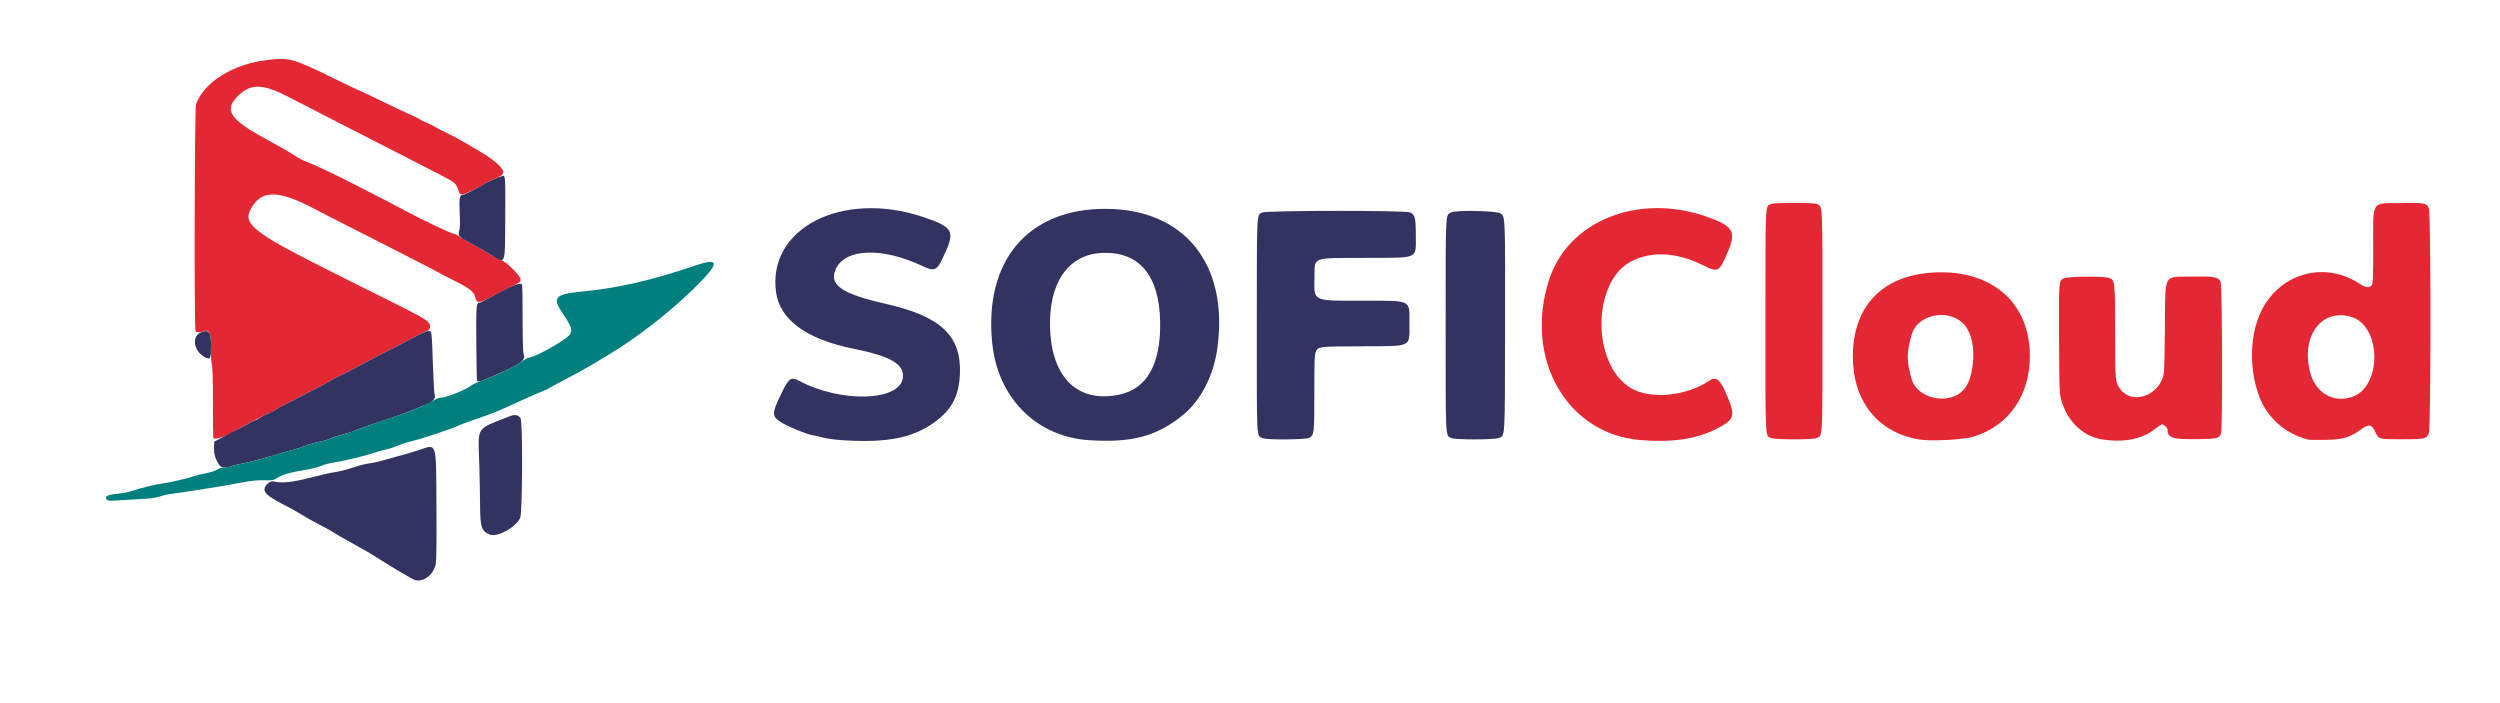
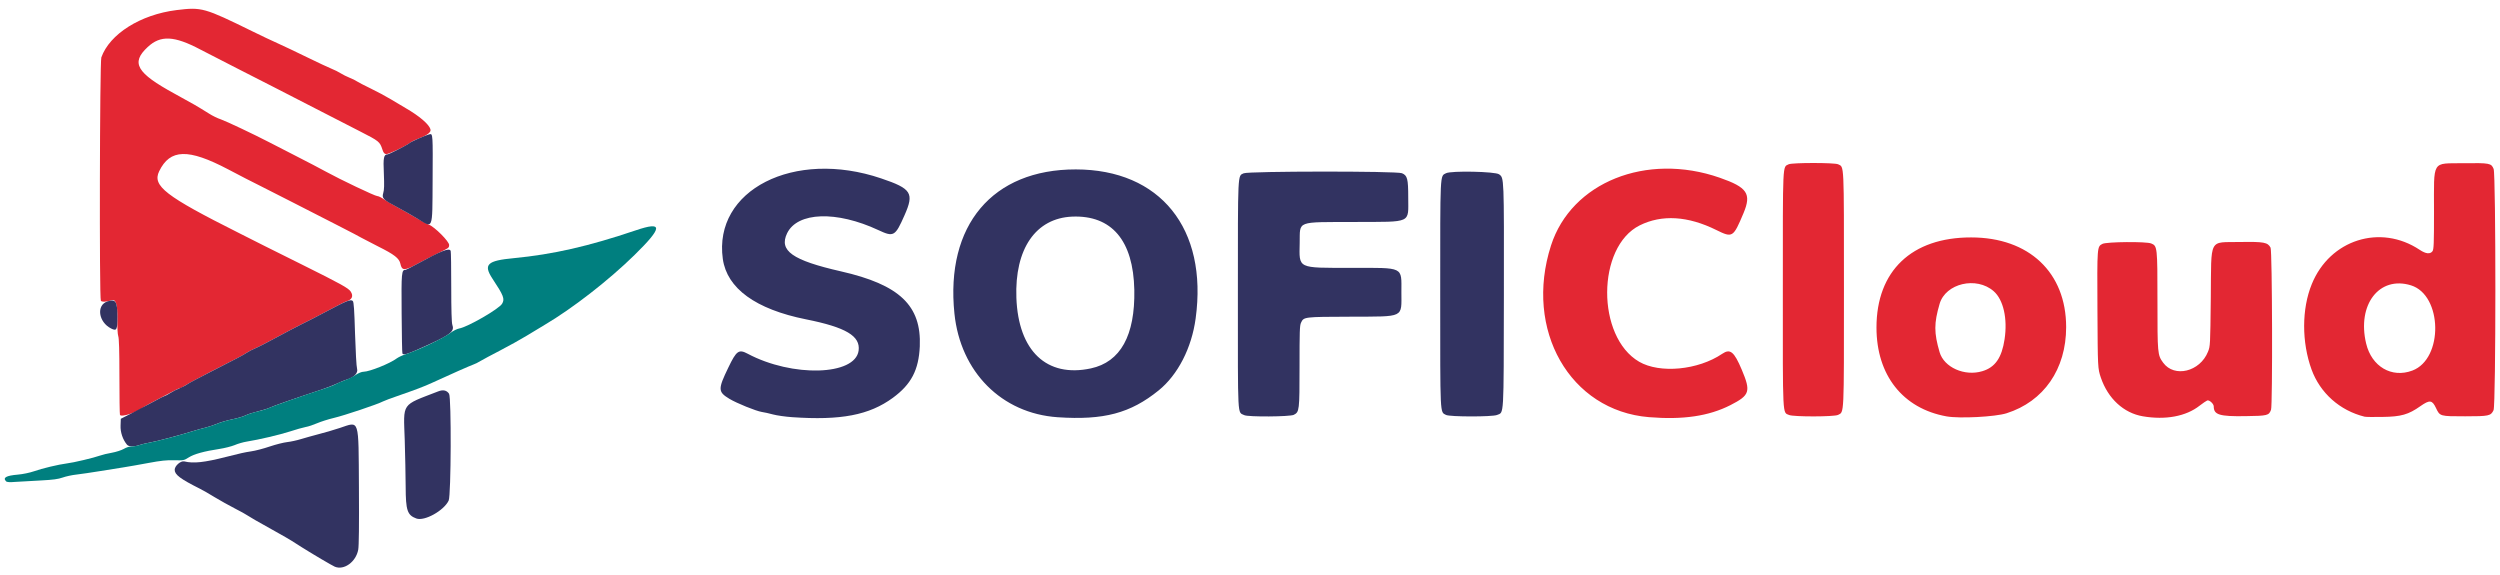
- <svg xmlns="http://www.w3.org/2000/svg" viewBox="0 0 345 97" role="img" aria-label="SOFICloud logo">
+ <svg xmlns="http://www.w3.org/2000/svg" viewBox="14 7 322 74" role="img" aria-label="SOFICloud logo">
  <path fill="#E32733" fill-rule="evenodd" d="M226.39,60.73C216.21,59.90 210.27,49.50 213.77,38.62C216.39,30.48 226.06,26.60 235.50,29.89C239.06,31.13 239.61,31.95 238.57,34.44C237.24,37.60 237.16,37.66 235.07,36.63C231.40,34.81 228.04,34.61 225.19,36.03C219.64,38.80 219.60,50.38 225.12,53.59C227.79,55.14 232.72,54.67 235.82,52.57C236.85,51.87 237.35,52.28 238.34,54.62C239.53,57.44 239.38,57.90 236.88,59.18C234.09,60.60 230.76,61.09 226.39,60.73ZM264.72,60.63C259.08,59.62 255.69,55.32 255.69,49.19C255.69,41.89 260.23,37.57 267.88,37.58C275.34,37.58 280.12,42.10 280.12,49.13C280.12,54.55 277.24,58.71 272.44,60.23C270.98,60.69 266.38,60.93 264.72,60.63ZM290.00,60.62C287.53,60.20 285.51,58.34 284.59,55.64C284.19,54.44 284.19,54.44 284.15,46.88C284.11,38.69 284.10,38.77 284.80,38.41C285.32,38.14 290.46,38.09 291.08,38.36C291.86,38.68 291.88,38.78 291.88,45.73C291.88,52.55 291.89,52.72 292.61,53.71C294.05,55.69 297.36,54.88 298.39,52.30C298.68,51.57 298.68,51.51 298.75,45.37C298.83,37.48 298.43,38.25 302.51,38.17C305.59,38.12 306.09,38.21 306.45,38.90C306.67,39.32 306.72,59.23 306.51,59.78C306.23,60.52 306.07,60.56 303.21,60.60C299.86,60.65 299.13,60.43 299.13,59.34C299.12,59.00 298.56,58.49 298.29,58.58C298.16,58.63 297.73,58.93 297.31,59.25C295.56,60.63 292.92,61.12 290.00,60.62ZM318.56,60.67C315.37,59.88 312.84,57.63 311.73,54.60C310.45,51.07 310.45,46.79 311.76,43.59C314.09,37.87 320.58,35.80 325.66,39.18C326.46,39.71 327.01,39.76 327.31,39.35C327.47,39.11 327.50,38.41 327.50,34.25C327.50,27.50 327.15,28.08 331.28,28.02C334.70,27.98 334.88,28.02 335.18,28.76C335.48,29.53 335.48,59.19 335.17,59.83C334.82,60.57 334.58,60.62 331.51,60.62C328.26,60.62 328.26,60.63 327.75,59.54C327.26,58.51 326.94,58.48 325.75,59.31C324.21,60.40 323.26,60.67 320.88,60.70C319.74,60.72 318.70,60.71 318.56,60.67ZM29.45,60.43C29.41,60.32 29.38,58.07 29.38,55.44C29.38,52.18 29.33,50.53 29.23,50.29C29.15,50.07 29.10,49.22 29.12,48.10C29.14,46.11 28.91,45.43 28.28,45.69C27.79,45.89 27.10,45.91 26.99,45.74C26.78,45.41 26.85,14.99 27.05,14.40C28.12,11.38 32.09,8.88 36.73,8.30C40.00,7.90 40.28,7.98 46.56,11.06C47.59,11.57 49.03,12.25 49.75,12.57C50.47,12.89 52.19,13.71 53.56,14.38C54.94,15.05 56.36,15.72 56.72,15.86C57.08,16.00 57.60,16.26 57.88,16.44C58.15,16.61 58.67,16.87 59.02,17.01C59.38,17.15 59.81,17.36 59.99,17.49C60.17,17.61 60.96,18.02 61.75,18.40C62.54,18.78 63.72,19.41 64.38,19.81C65.03,20.21 65.90,20.73 66.31,20.96C68.00,21.94 69.24,22.99 69.44,23.64C69.56,24.01 69.09,24.39 67.97,24.82C67.51,25.00 67.01,25.24 66.85,25.37C66.25,25.83 64.02,26.89 63.73,26.85C63.51,26.82 63.39,26.68 63.25,26.25C62.92,25.25 62.84,25.18 60.35,23.91C59.04,23.24 56.77,22.08 55.32,21.33C50.37,18.78 47.94,17.54 44.58,15.83C42.74,14.89 40.60,13.79 39.83,13.39C36.43,11.59 34.67,11.51 33.01,13.07C30.83,15.10 31.58,16.39 36.49,19.07C38.77,20.31 39.44,20.70 40.94,21.64C41.36,21.91 42.03,22.24 42.44,22.37C43.09,22.59 46.81,24.35 48.69,25.33C49.03,25.50 50.55,26.28 52.06,27.06C53.58,27.83 55.34,28.76 55.98,29.11C57.82,30.12 62.29,32.25 62.58,32.25C62.73,32.25 63.13,32.44 63.47,32.68C63.81,32.91 64.59,33.37 65.20,33.70C65.81,34.02 66.86,34.62 67.53,35.02C68.19,35.43 68.95,35.83 69.21,35.92C69.96,36.19 71.90,38.14 71.85,38.57C71.81,38.96 71.87,38.91 70.19,39.73C69.50,40.07 68.40,40.63 67.75,40.99C66.12,41.89 65.76,41.89 65.57,40.97C65.42,40.27 64.79,39.78 62.70,38.74C61.60,38.18 60.63,37.68 60.56,37.63C60.49,37.57 59.14,36.87 57.56,36.06C55.98,35.25 53.37,33.92 51.75,33.09C50.13,32.26 48.19,31.28 47.44,30.90C46.68,30.53 44.85,29.59 43.38,28.81C38.24,26.11 35.90,26.17 34.50,29.06C33.59,30.94 35.29,32.25 44.75,37.00C46.37,37.81 47.86,38.56 48.06,38.67C48.27,38.77 50.43,39.85 52.88,41.07C57.91,43.57 58.88,44.11 59.17,44.55C59.55,45.13 59.35,45.60 58.62,45.81C58.45,45.86 57.32,46.43 56.11,47.08C54.89,47.73 53.38,48.51 52.73,48.82C52.09,49.14 50.63,49.90 49.50,50.52C48.37,51.14 47.17,51.75 46.84,51.88C46.52,52.01 46.04,52.26 45.78,52.43C45.26,52.78 44.83,53.00 41.16,54.87C39.75,55.59 38.31,56.36 37.96,56.59C37.61,56.81 37.26,57.00 37.19,57.00C37.11,57.00 36.86,57.10 36.62,57.23C36.38,57.36 35.40,57.87 34.44,58.37C33.48,58.87 32.60,59.35 32.50,59.43C31.71,60.10 29.59,60.79 29.45,60.43ZM244.43,60.45C243.58,60.08 243.62,61.05 243.63,44.29C243.63,27.64 243.58,28.56 244.38,28.16C244.82,27.94 250.31,27.94 250.75,28.16C251.54,28.56 251.50,27.65 251.50,44.22C251.50,60.79 251.54,60.03 250.74,60.44C250.25,60.69 245.01,60.70 244.43,60.45ZM269.32,54.81C270.97,54.32 271.83,53.09 272.19,50.69C272.59,48.04 272.04,45.61 270.79,44.51C268.57,42.56 264.59,43.49 263.82,46.14C263.09,48.65 263.09,49.85 263.82,52.36C264.39,54.32 267.04,55.50 269.32,54.81ZM324.71,54.73C328.74,53.22 328.60,45.01 324.53,43.75C320.45,42.49 317.56,46.24 318.76,51.25C319.47,54.22 322.05,55.73 324.71,54.73Z" />
  <path fill="#323361" fill-rule="evenodd" d="M57.12,79.99C56.77,79.84 54.24,78.35 52.91,77.51C52.42,77.20 51.80,76.80 51.54,76.64C51.28,76.47 50.39,75.96 49.56,75.50C46.85,73.99 46.27,73.65 45.91,73.41C45.72,73.27 44.97,72.86 44.25,72.49C43.53,72.12 42.36,71.47 41.65,71.04C40.94,70.60 40.10,70.12 39.77,69.96C37.22,68.68 36.50,68.14 36.50,67.51C36.50,67.00 37.28,66.32 37.74,66.43C38.92,66.72 40.34,66.56 43.12,65.85C45.02,65.37 45.46,65.27 46.37,65.13C46.88,65.06 47.95,64.78 48.74,64.51C49.54,64.24 50.55,63.99 51.00,63.94C51.45,63.89 52.23,63.72 52.75,63.56C53.27,63.40 54.28,63.12 55.00,62.93C55.72,62.75 56.97,62.39 57.77,62.12C60.35,61.27 60.17,60.72 60.23,69.82C60.26,74.69 60.23,77.31 60.14,77.80C59.85,79.37 58.31,80.49 57.12,79.99ZM67.62,73.78C66.46,73.35 66.26,72.75 66.25,69.69C66.24,68.31 66.19,65.61 66.13,63.69C65.97,58.76 65.60,59.29 70.44,57.41C71.07,57.16 71.55,57.27 71.84,57.72C72.15,58.19 72.10,70.80 71.79,71.47C71.18,72.77 68.66,74.17 67.62,73.78ZM30.36,64.28C29.81,63.62 29.49,62.67 29.53,61.80L29.56,60.94L31.03,60.19C31.83,59.77 33.08,59.11 33.80,58.72C34.53,58.32 35.16,58.00 35.22,58.00C35.28,58.00 35.60,57.83 35.93,57.62C36.26,57.41 36.79,57.14 37.11,57.02C37.43,56.89 37.89,56.66 38.13,56.49C38.37,56.32 39.73,55.60 41.15,54.88C44.81,53.01 45.25,52.78 45.78,52.43C46.04,52.26 46.52,52.01 46.84,51.88C47.17,51.75 48.37,51.14 49.50,50.52C50.63,49.90 52.09,49.14 52.73,48.82C53.38,48.51 54.89,47.73 56.11,47.08C58.65,45.73 59.19,45.51 59.44,45.77C59.57,45.90 59.64,46.91 59.73,50.00C59.80,52.23 59.91,54.25 59.99,54.49C60.15,55.02 59.62,55.60 58.74,55.86C58.43,55.95 57.85,56.19 57.44,56.39C57.02,56.59 56.12,56.94 55.44,57.17C51.79,58.38 49.14,59.31 48.75,59.51C48.50,59.63 47.81,59.84 47.21,59.99C46.61,60.13 45.89,60.36 45.61,60.51C45.33,60.65 44.56,60.88 43.90,61.01C43.23,61.15 42.37,61.40 41.99,61.57C41.61,61.73 40.93,61.96 40.49,62.07C40.05,62.18 39.35,62.37 38.94,62.50C37.19,63.05 34.13,63.86 33.35,63.99C32.90,64.07 32.28,64.21 31.99,64.31C31.28,64.57 30.58,64.55 30.36,64.28ZM116.00,60.73C115.14,60.67 114.04,60.51 113.56,60.38C113.08,60.25 112.43,60.10 112.12,60.06C111.37,59.94 108.90,58.94 107.95,58.37C106.47,57.47 106.45,57.15 107.81,54.34C108.86,52.16 109.15,51.95 110.30,52.56C116.05,55.62 124.15,55.39 124.59,52.16C124.84,50.28 122.96,49.16 117.81,48.13C111.33,46.83 107.64,44.15 107.10,40.36C105.85,31.48 116.27,26.17 127.50,29.98C131.41,31.30 131.77,31.87 130.50,34.73C129.30,37.45 129.11,37.56 127.14,36.64C121.74,34.12 116.72,34.29 115.38,37.04C114.30,39.29 116.04,40.52 122.31,41.95C129.87,43.67 132.69,46.36 132.47,51.61C132.33,54.66 131.37,56.50 129.00,58.24C125.95,60.47 122.30,61.17 116.00,60.73ZM150.23,60.74C143.01,60.25 137.70,54.91 136.93,47.38C135.76,36.01 141.82,28.81 152.56,28.82C163.45,28.83 169.58,36.45 168.00,48.01C167.49,51.82 165.70,55.29 163.24,57.28C159.60,60.23 156.16,61.14 150.23,60.74ZM174.26,60.47C173.37,60.01 173.44,61.32 173.44,44.96C173.44,28.90 173.40,29.69 174.19,29.32C174.79,29.04 193.89,29.02 194.57,29.31C195.27,29.60 195.38,30.02 195.38,32.44C195.38,35.82 195.94,35.56 188.56,35.59C180.82,35.62 181.46,35.38 181.40,38.29C181.34,41.65 181.02,41.50 188.04,41.50C194.92,41.50 194.50,41.30 194.50,44.62C194.50,47.99 194.98,47.76 187.98,47.79C181.89,47.81 181.93,47.81 181.57,48.57C181.40,48.92 181.38,49.74 181.38,54.18C181.38,59.90 181.36,60.06 180.64,60.43C180.15,60.68 174.75,60.72 174.26,60.47ZM200.24,60.44C199.46,60.02 199.50,60.83 199.50,44.88C199.50,28.96 199.46,29.72 200.25,29.31C200.90,28.97 206.60,29.09 207.08,29.45C207.73,29.93 207.72,29.66 207.70,45.07C207.67,61.12 207.73,60.06 206.81,60.45C206.19,60.70 200.71,60.70 200.24,60.44ZM154.50,54.45C158.32,53.63 160.21,50.21 160.10,44.34C159.97,37.97 157.19,34.70 152.10,34.90C147.40,35.10 144.68,39.05 144.91,45.36C145.16,52.20 148.81,55.67 154.50,54.45ZM65.83,52.53C65.79,52.47 65.75,50.14 65.73,47.35C65.69,42.03 65.71,41.75 66.26,41.75C66.31,41.75 66.94,41.43 67.65,41.04C70.89,39.27 71.88,38.88 72.05,39.32C72.09,39.43 72.12,41.54 72.12,44.00C72.12,46.84 72.17,48.61 72.26,48.83C72.56,49.64 72.07,50.07 69.44,51.28C66.47,52.64 66.00,52.80 65.83,52.53ZM28.31,49.31C26.68,48.49 26.38,46.32 27.82,45.83C28.89,45.46 29.12,45.81 29.12,47.78C29.12,49.51 29.04,49.67 28.31,49.31ZM67.74,35.15C67.08,34.75 65.97,34.11 65.26,33.74C63.34,32.72 63.16,32.55 63.36,31.87C63.49,31.46 63.50,30.83 63.44,29.34C63.34,27.29 63.43,26.88 63.93,26.88C64.11,26.88 66.50,25.65 66.76,25.42C66.98,25.23 68.89,24.39 69.34,24.29C69.75,24.19 69.76,24.30 69.72,30.31C69.68,36.77 69.82,36.42 67.74,35.15Z" />
  <path fill="#007F7F" fill-rule="evenodd" d="M14.78,68.99C14.33,68.52 14.79,68.26 16.30,68.13C16.98,68.07 17.82,67.89 18.38,67.70C19.41,67.33 21.57,66.82 22.60,66.69C23.42,66.60 26.11,65.96 26.88,65.68C27.18,65.57 27.88,65.40 28.42,65.31C28.97,65.21 29.64,64.99 29.94,64.82C30.27,64.62 30.67,64.50 30.98,64.50C31.25,64.50 31.71,64.42 31.99,64.31C32.28,64.21 32.90,64.07 33.35,63.99C34.13,63.86 37.19,63.05 38.94,62.50C39.35,62.37 40.05,62.18 40.49,62.07C40.93,61.96 41.61,61.73 41.99,61.57C42.37,61.40 43.23,61.15 43.90,61.01C44.56,60.88 45.33,60.65 45.61,60.51C45.89,60.36 46.61,60.13 47.22,59.99C47.82,59.84 48.48,59.64 48.68,59.53C49.05,59.34 53.11,57.92 55.69,57.08C56.38,56.86 57.08,56.58 57.25,56.47C57.42,56.36 57.93,56.15 58.38,55.99C58.82,55.83 59.47,55.52 59.81,55.29C60.19,55.04 60.59,54.88 60.83,54.88C61.60,54.87 64.21,53.83 65.09,53.17C65.31,53.01 65.81,52.77 66.21,52.64C67.90,52.09 71.09,50.57 72.01,49.88C72.37,49.61 72.87,49.36 73.14,49.31C74.22,49.13 78.28,46.79 78.67,46.12C79.04,45.50 78.87,45.07 77.42,42.88C76.23,41.06 76.75,40.57 80.18,40.25C85.25,39.76 89.74,38.74 95.88,36.67C99.42,35.47 99.39,36.25 95.73,39.84C92.42,43.09 87.72,46.74 84.14,48.85C83.59,49.17 82.54,49.81 81.79,50.27C81.05,50.72 79.54,51.56 78.44,52.13C77.34,52.70 76.18,53.32 75.88,53.50C75.57,53.69 75.17,53.89 75.00,53.94C74.71,54.03 71.71,55.35 69.62,56.32C68.65,56.77 67.57,57.18 65.15,58.02C64.37,58.28 63.55,58.60 63.34,58.70C62.62,59.08 58.32,60.52 57.00,60.83C56.28,61.00 55.32,61.31 54.85,61.51C54.39,61.71 53.72,61.94 53.36,62.00C53.00,62.07 52.08,62.33 51.32,62.58C49.98,63.01 47.39,63.62 45.77,63.88C45.33,63.95 44.63,64.15 44.22,64.33C43.80,64.50 42.93,64.72 42.28,64.82C40.29,65.12 39.00,65.48 38.32,65.91C37.71,66.30 37.66,66.31 36.44,66.28C35.47,66.25 34.73,66.33 33.12,66.63C31.99,66.84 30.53,67.10 29.88,67.20C29.22,67.31 27.84,67.53 26.81,67.69C25.78,67.86 24.46,68.05 23.88,68.12C23.29,68.18 22.48,68.36 22.06,68.51C21.49,68.71 20.85,68.80 19.31,68.88C18.21,68.93 16.78,69.02 16.12,69.06C15.23,69.13 14.90,69.11 14.78,68.99Z" />
</svg>
